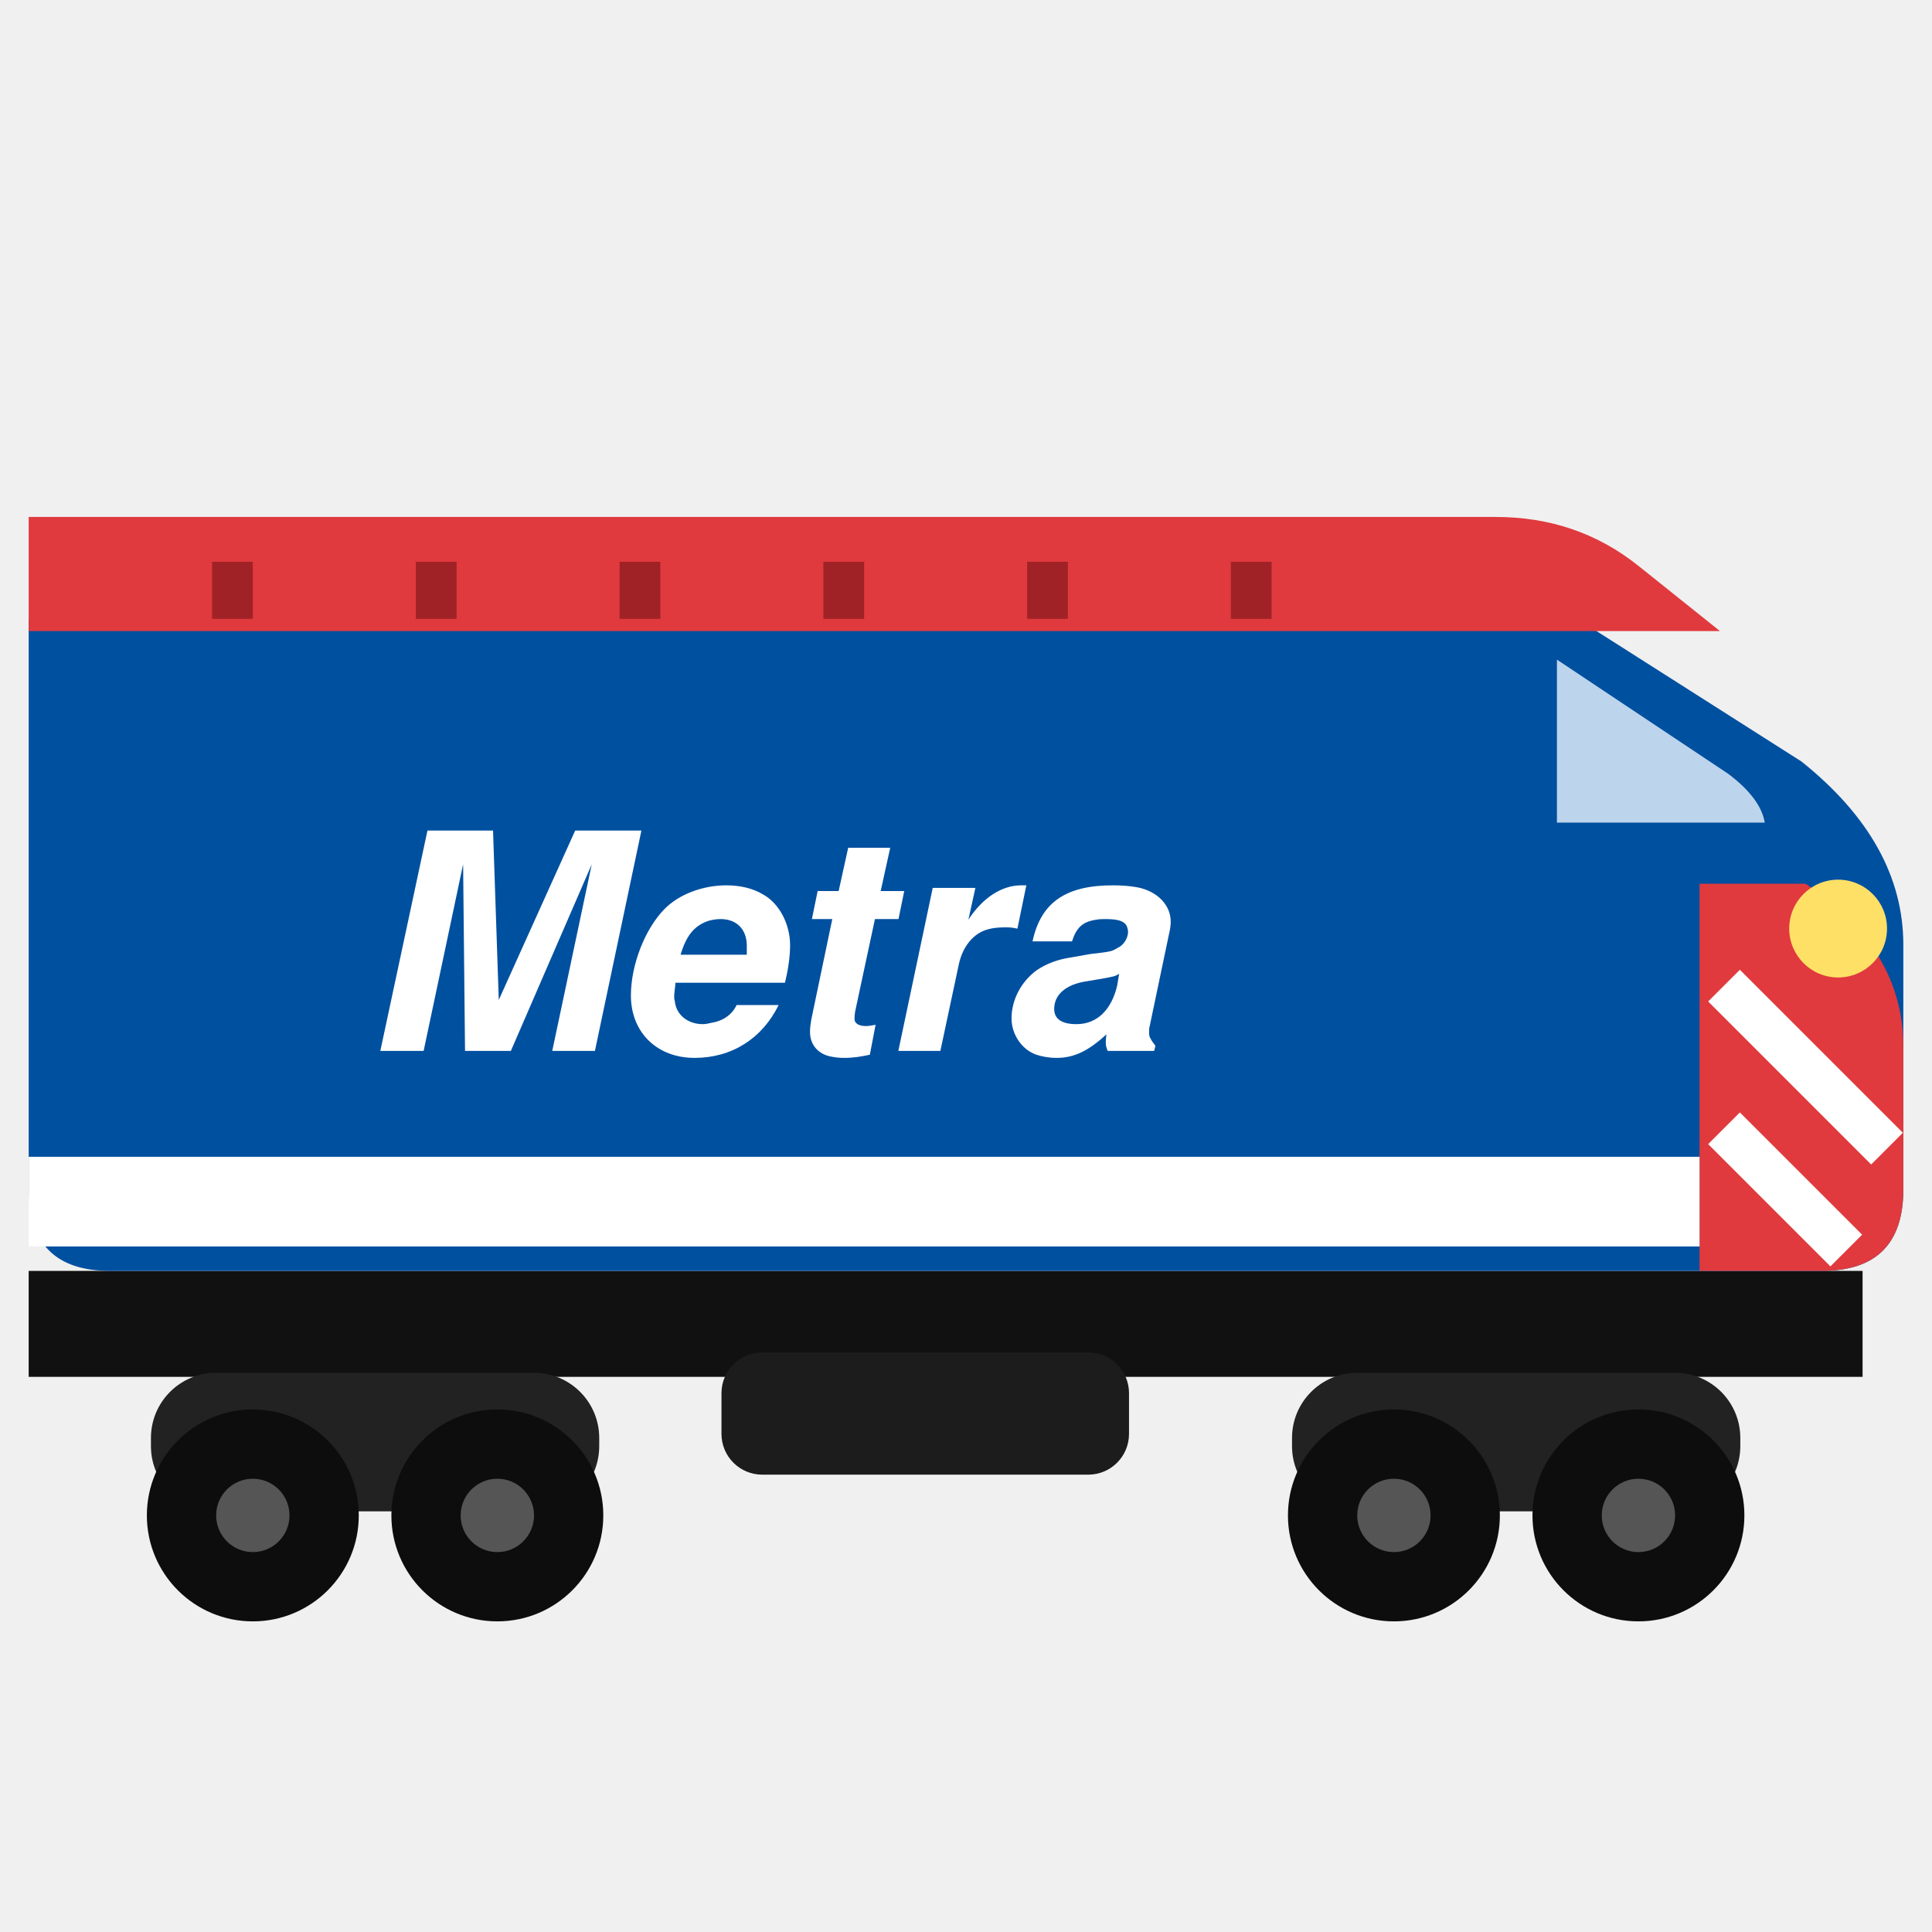
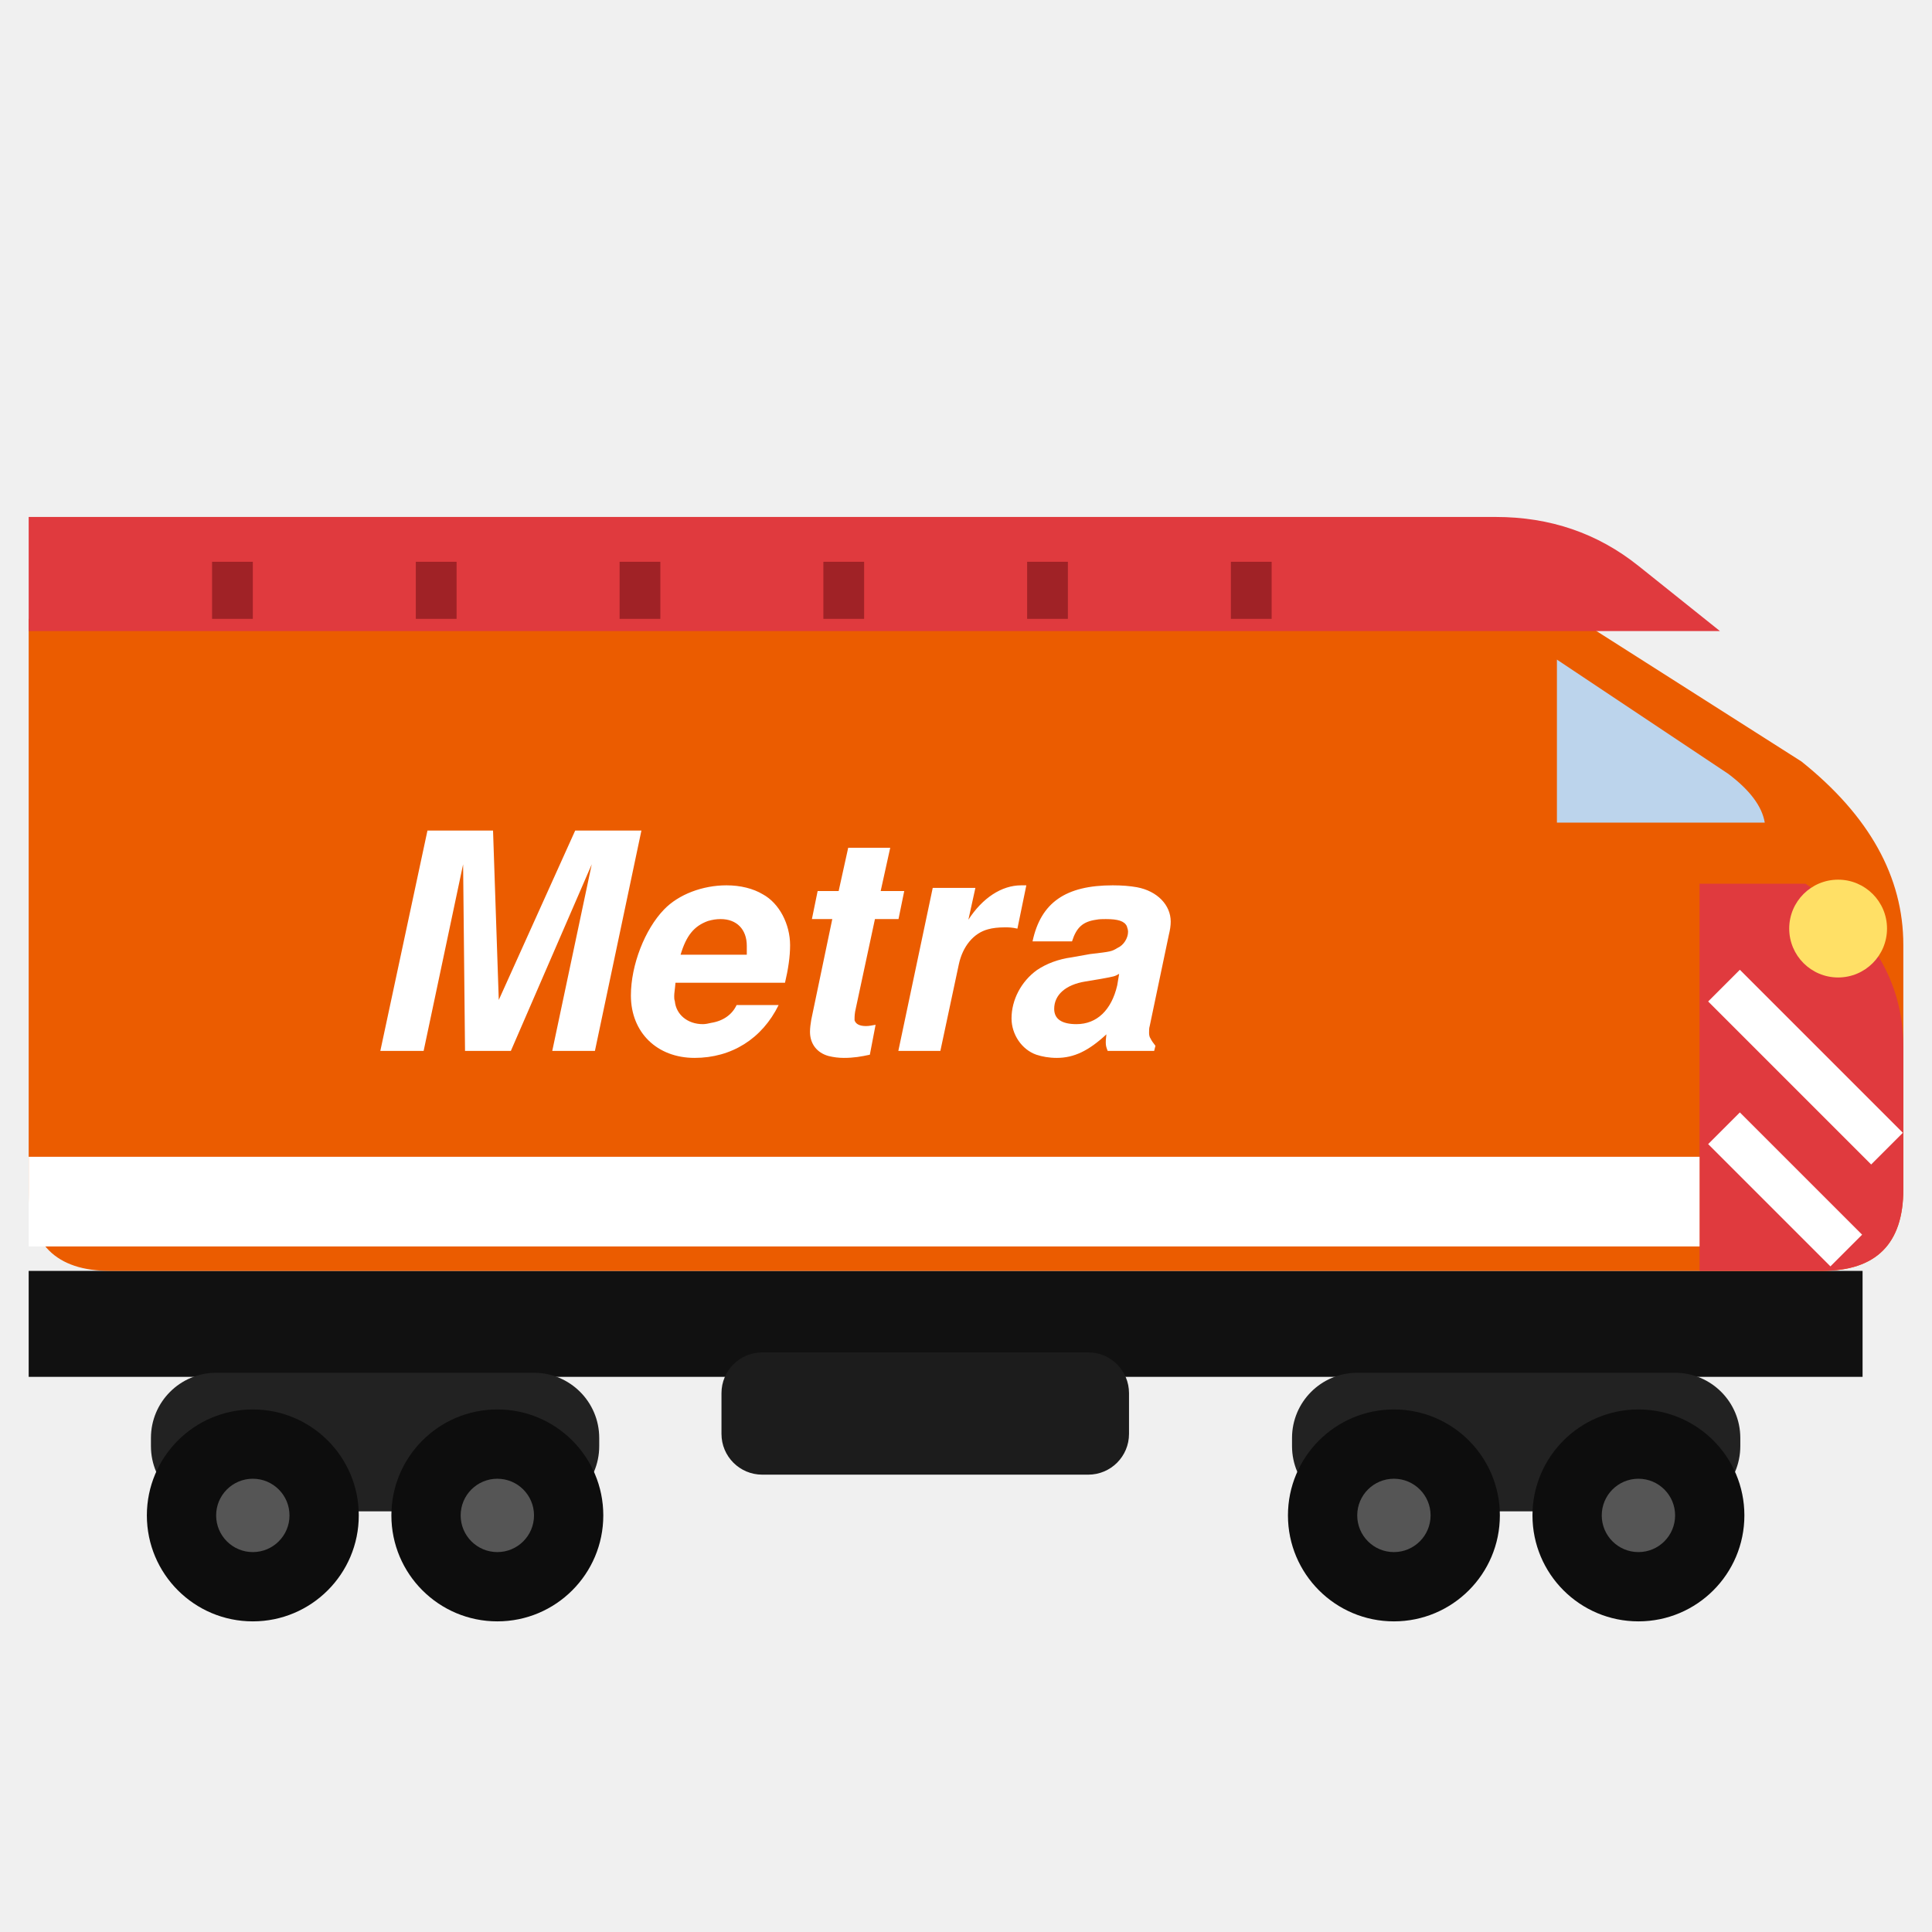
<svg xmlns="http://www.w3.org/2000/svg" viewBox="0 0 64 64">
  <g transform="translate(32,34) scale(1.35) translate(-32,-34)">
    <g>
      <rect x="9" y="40" width="45" height="2.6" fill="#111111" />
      <rect x="26" y="42" width="10" height="3" rx="1" fill="#1c1c1c" />
      <rect x="12" y="42.5" width="11" height="3.4" rx="1.6" fill="#222222" />
      <rect x="40" y="42.5" width="11" height="3.4" rx="1.6" fill="#222222" />
      <g fill="#0d0d0d">
        <circle cx="14.5" cy="46" r="2.6" />
        <circle cx="20.5" cy="46" r="2.6" />
        <circle cx="42.5" cy="46" r="2.6" />
        <circle cx="48.5" cy="46" r="2.6" />
      </g>
      <g fill="#555555">
        <circle cx="14.5" cy="46" r=".9" />
        <circle cx="20.5" cy="46" r=".9" />
        <circle cx="42.5" cy="46" r=".9" />
        <circle cx="48.5" cy="46" r=".9" />
      </g>
-       <path d="M9 24 h38 l5.5 3.5 q2.5 2 2.5 4.5 v6 q0 2 -2 2 h-42 q-2 0 -2 -2 z" fill="#0050a0" />
+       <path d="M9 24 h38 l5.5 3.5 q2.5 2 2.5 4.5 v6 q0 2 -2 2 h-42 q-2 0 -2 -2 z" fill="#EB5C00" />
      <path d="M9 21.5 h36 q2 0 3.5 1.2 l2 1.6 -41.5 0 z" fill="#e03a3e" />
      <g stroke="#a02226" stroke-width="1">
        <line x1="14" y1="22.6" x2="14" y2="24" />
        <line x1="19" y1="22.6" x2="19" y2="24" />
        <line x1="24" y1="22.6" x2="24" y2="24" />
        <line x1="29" y1="22.6" x2="29" y2="24" />
        <line x1="34" y1="22.6" x2="34" y2="24" />
        <line x1="39" y1="22.6" x2="39" y2="24" />
      </g>
      <path d="M46.5 25 l4.2 2.8 q.8 .6 .9 1.2 l-5.1 0 z" fill="#bcd4ec" />
      <path d="M52.6 30.5 q2.4 1.6 2.4 4v3.5 q0 2 -2 2 h-3 v-9.5 z" fill="#e03a3e" />
      <g stroke="#ffffff" stroke-width="1.1">
        <line x1="50.6" y1="33" x2="54.6" y2="37" />
        <line x1="50.6" y1="36.5" x2="53.6" y2="39.5" />
      </g>
      <rect x="9" y="37.2" width="41" height="2.2" fill="#ffffff" />
      <text x="27" y="34.6" font-family="Helvetica, Arial, sans-serif" font-size="7.4" font-weight="bold" font-style="italic" fill="#ffffff" text-anchor="middle">Metra</text>
      <circle cx="53.4" cy="31.6" r="1.2" fill="#ffe066" />
    </g>
  </g>
</svg>
